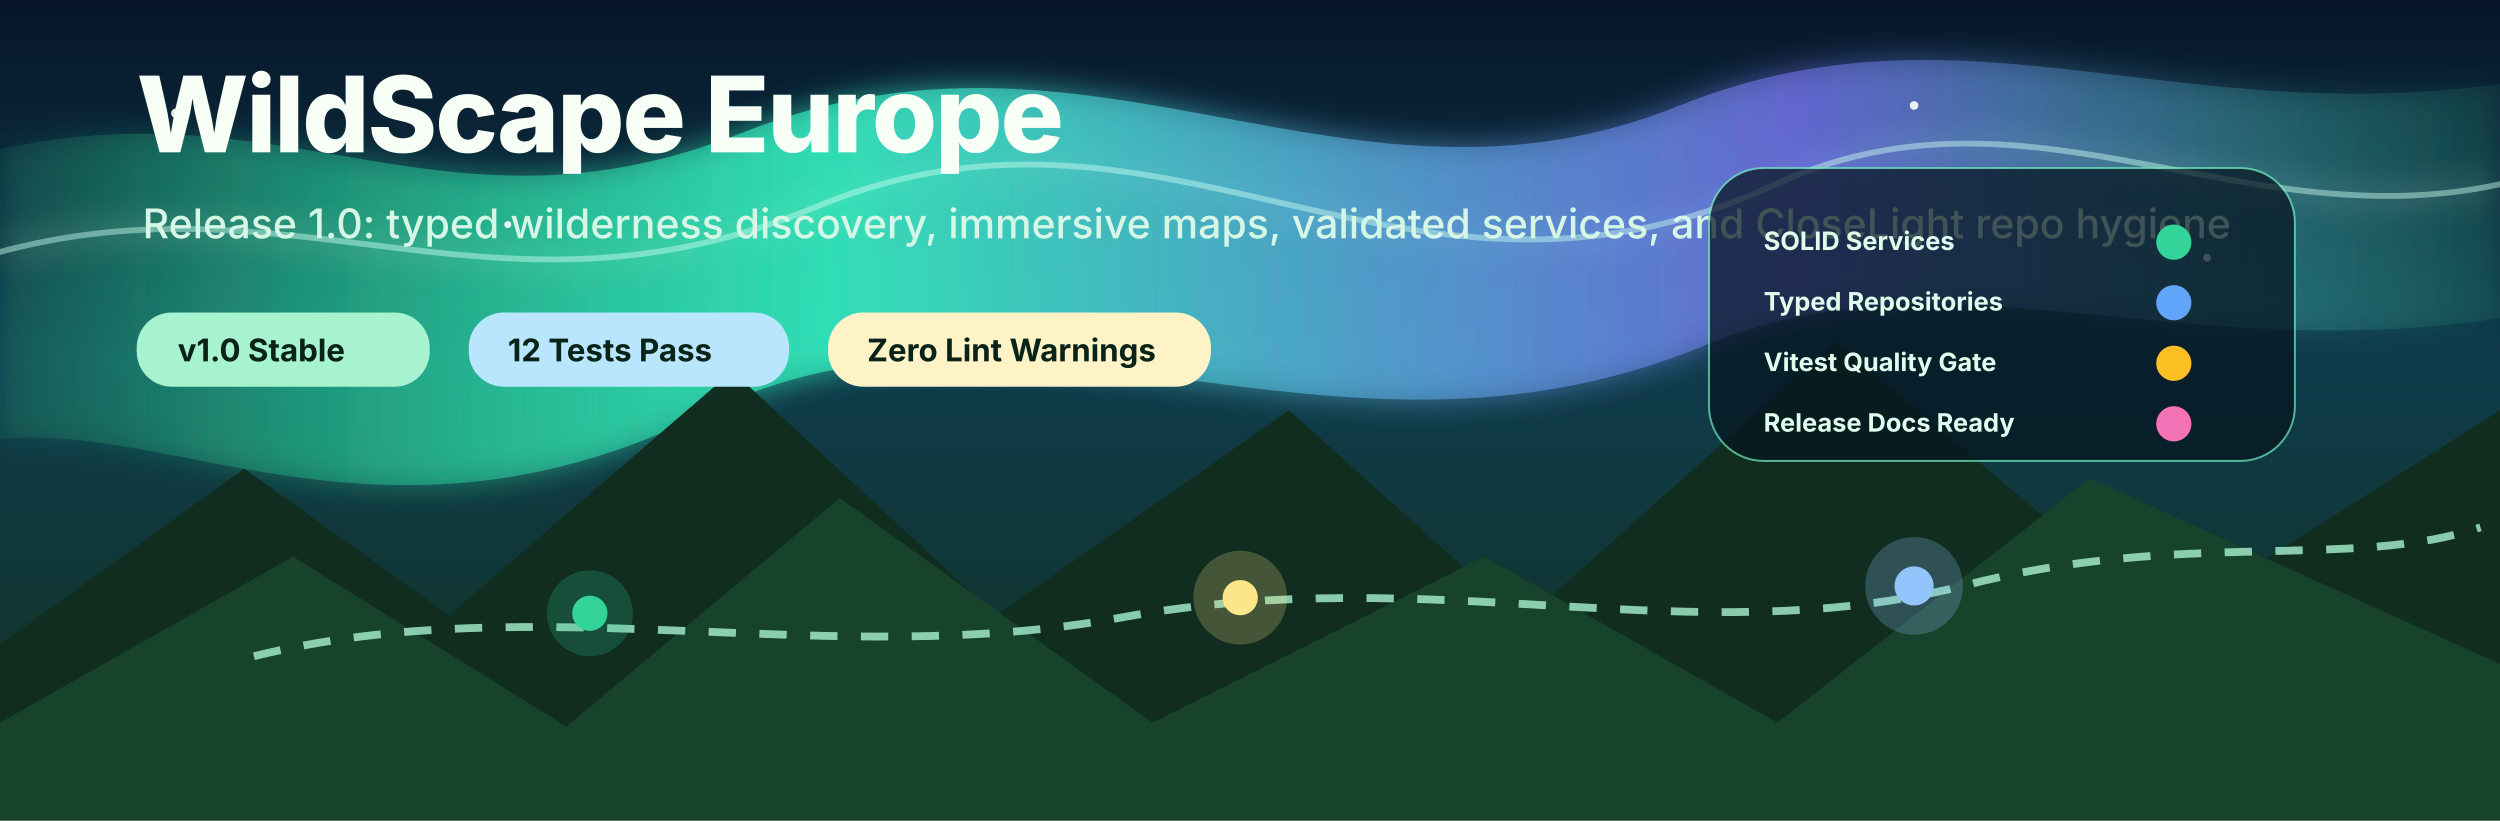
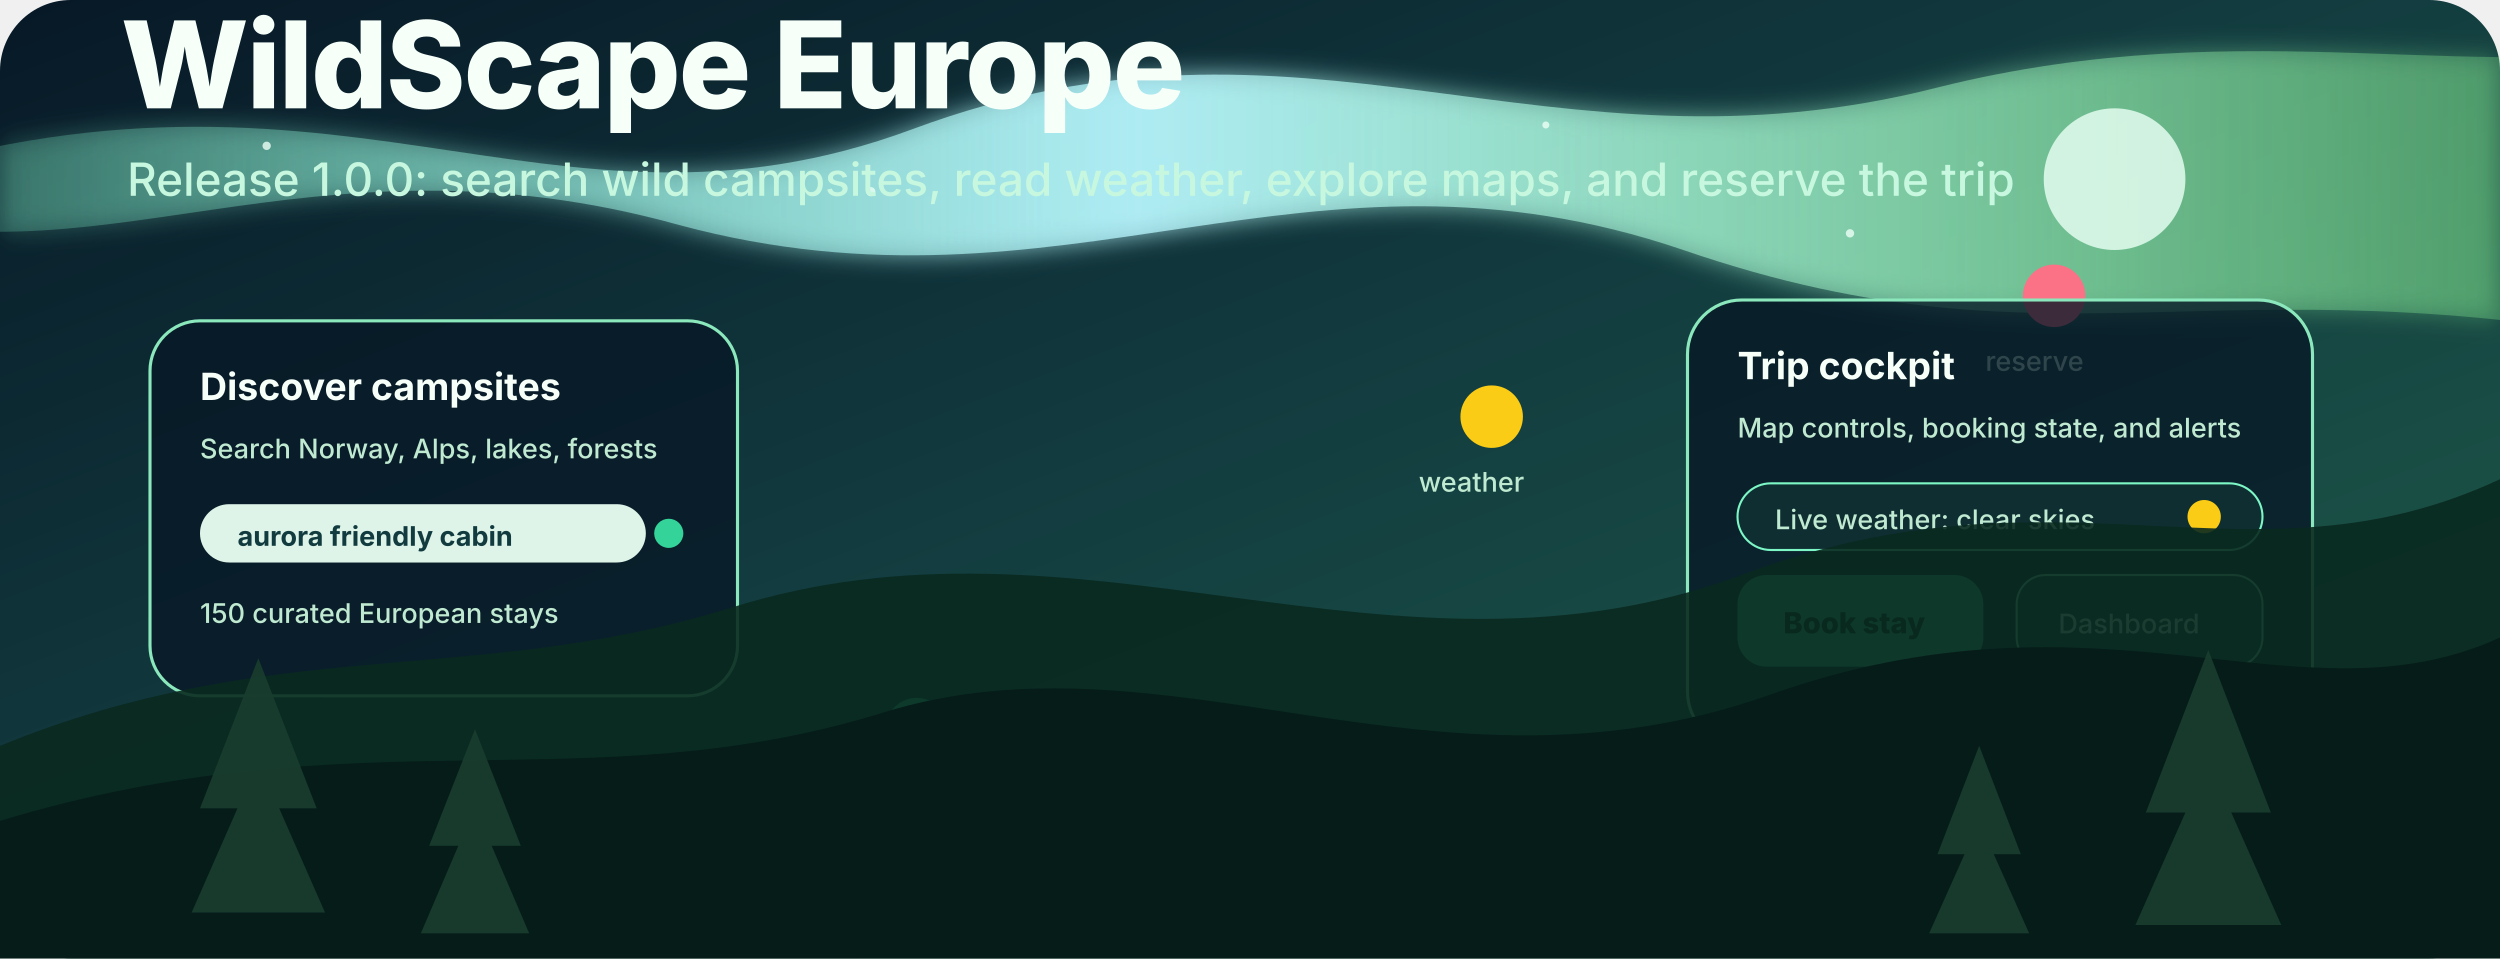
- <svg xmlns="http://www.w3.org/2000/svg" width="1280" height="420" viewBox="0 0 1280 420" role="img" aria-labelledby="title desc">
+ <svg xmlns="http://www.w3.org/2000/svg" viewBox="0 0 1200 460" role="img" aria-labelledby="title desc">
  <defs>
-     <linearGradient id="sky" x1="0" y1="0" x2="0" y2="1">
-       <stop offset="0%" stop-color="#071629" />
-       <stop offset="44%" stop-color="#0f3b4c" />
-       <stop offset="100%" stop-color="#12331f" />
+     <linearGradient id="sky" x1="0" y1="0" x2="1" y2="1">
+       <stop offset="0%" stop-color="#071826" />
+       <stop offset="45%" stop-color="#123b3f" />
+       <stop offset="100%" stop-color="#1f5f4a" />
    </linearGradient>
    <linearGradient id="aurora" x1="0" y1="0" x2="1" y2="0">
-       <stop offset="0%" stop-color="#2ef7a0" stop-opacity="0" />
-       <stop offset="35%" stop-color="#38f8c7" stop-opacity="0.75" />
-       <stop offset="70%" stop-color="#7d7cff" stop-opacity="0.6" />
-       <stop offset="100%" stop-color="#2ef7a0" stop-opacity="0" />
+       <stop offset="0%" stop-color="#7cf7c5" stop-opacity="0.15" />
+       <stop offset="45%" stop-color="#b8f7ff" stop-opacity="0.76" />
+       <stop offset="100%" stop-color="#8aff8a" stop-opacity="0.2" />
    </linearGradient>
-     <filter id="glow" x="-40%" y="-40%" width="180%" height="180%">
-       <feGaussianBlur stdDeviation="8" result="blur" />
+     <filter id="glow" x="-35%" y="-35%" width="170%" height="170%">
+       <feGaussianBlur stdDeviation="6" result="blur" />
      <feMerge>
        <feMergeNode in="blur" />
        <feMergeNode in="SourceGraphic" />
      </feMerge>
    </filter>
    <style>
-       .title { font: 800 54px Inter, Segoe UI, Arial, sans-serif; fill: #f7fff6; letter-spacing: -1px; }
-       .subtitle { font: 500 21px Inter, Segoe UI, Arial, sans-serif; fill: #d7f7e6; }
-       .badge { font: 700 16px Inter, Segoe UI, Arial, sans-serif; fill: #092319; }
-       .small { font: 700 13px Inter, Segoe UI, Arial, sans-serif; fill: #dfffee; }
-       .path { stroke-dasharray: 14 12; animation: dash 5s linear infinite; }
-       .pulse { transform-origin: center; animation: pulse 2.4s ease-in-out infinite; }
-       .float { animation: float 5.5s ease-in-out infinite; }
-       .aurora { animation: wave 8s ease-in-out infinite alternate; }
-       .spark { animation: blink 2.6s ease-in-out infinite; }
-       @keyframes dash { to { stroke-dashoffset: -160; } }
-       @keyframes pulse { 0%, 100% { opacity: .72; transform: scale(1); } 50% { opacity: 1; transform: scale(1.18); } }
-       @keyframes float { 0%, 100% { transform: translateY(0); } 50% { transform: translateY(-10px); } }
-       @keyframes wave { from { transform: translateX(-30px) skewX(-8deg); opacity: .55; } to { transform: translateX(42px) skewX(8deg); opacity: .9; } }
-       @keyframes blink { 0%, 100% { opacity: .25; } 50% { opacity: 1; } }
+       .title{font:800 58px Inter,Segoe UI,sans-serif;fill:#f7fff9;letter-spacing:-1px}.subtitle{font:500 22px Inter,Segoe UI,sans-serif;fill:#c7f8df}.panel{fill:rgba(7,24,38,.78);stroke:#8be8bc;stroke-width:1.5}.label{font:700 18px Inter,Segoe UI,sans-serif;fill:#f7fff9}.small{font:500 13px Inter,Segoe UI,sans-serif;fill:#bfe9d0}.route{fill:none;stroke:#9df7c8;stroke-width:5;stroke-linecap:round;stroke-dasharray:16 16;filter:url(#glow)}.pulse{animation:pulse 2.8s ease-in-out infinite}.drift{animation:drift 8s ease-in-out infinite alternate}.float{animation:float 5s ease-in-out infinite alternate}.draw{stroke-dasharray:900;stroke-dashoffset:900;animation:draw 6s ease-in-out infinite}.slide{animation:slide 7s ease-in-out infinite}.blink{animation:blink 2s ease-in-out infinite}@keyframes pulse{0%,100%{opacity:.48;transform:scale(.96);transform-origin:center}50%{opacity:1;transform:scale(1.05);transform-origin:center}}@keyframes drift{0%{transform:translateX(-24px)}100%{transform:translateX(28px)}}@keyframes float{0%{transform:translateY(0)}100%{transform:translateY(-16px)}}@keyframes draw{0%{stroke-dashoffset:900;opacity:.25}45%,70%{stroke-dashoffset:0;opacity:1}100%{stroke-dashoffset:-900;opacity:.25}}@keyframes slide{0%,100%{transform:translateX(0)}50%{transform:translateX(34px)}}@keyframes blink{0%,100%{opacity:.45}50%{opacity:1}}
    </style>
  </defs>
-   <rect width="1280" height="420" fill="url(#sky)" />
-   <g class="aurora" filter="url(#glow)">
-     <path d="M-60 95 C130 20 210 135 380 68 C560 -4 690 123 860 54 C1020 -10 1135 84 1340 31 L1340 150 C1140 205 1010 118 870 178 C680 255 520 132 360 212 C160 310 40 170 -60 250 Z" fill="url(#aurora)" opacity="0.85" />
-     <path d="M-20 135 C145 80 250 177 420 105 C600 32 720 182 910 94 C1050 30 1170 142 1320 82" fill="none" stroke="#cbfff1" stroke-width="3" opacity="0.45" />
+   <rect width="1200" height="460" rx="34" fill="url(#sky)" />
+   <path class="drift" d="M-80 92 C160 8 260 128 438 62 C626 -8 742 90 930 42 C1082 4 1192 44 1310 18 L1310 172 C1070 118 994 184 808 120 C626 58 512 158 326 108 C146 58 42 142 -80 98 Z" fill="url(#aurora)" filter="url(#glow)" />
+   <circle class="pulse" cx="1015" cy="86" r="34" fill="#e8fff3" opacity=".82" />
+   <g opacity=".8">
+     <circle cx="128" cy="70" r="2" fill="#ecfff5" />
+     <circle cx="270" cy="38" r="1.8" fill="#ecfff5" />
+     <circle cx="418" cy="92" r="2.2" fill="#ecfff5" />
+     <circle cx="742" cy="60" r="1.7" fill="#ecfff5" />
+     <circle cx="888" cy="112" r="2" fill="#ecfff5" />
  </g>
-   <g opacity="0.9">
-     <circle class="spark" cx="90" cy="58" r="2.4" fill="#ffffff" />
-     <circle class="spark" cx="260" cy="115" r="1.8" fill="#ffffff" style="animation-delay:.4s" />
-     <circle class="spark" cx="980" cy="54" r="2.2" fill="#ffffff" style="animation-delay:.8s" />
-     <circle class="spark" cx="1130" cy="132" r="2" fill="#ffffff" style="animation-delay:1.2s" />
+   <g transform="translate(58 52)">
+     <text class="title" x="0" y="0">WildScape Europe</text>
+     <text class="subtitle" x="3" y="42">Release 1.0.0: search wild campsites, read weather, explore maps, and reserve the trip</text>
  </g>
-   <path d="M0 330 L125 240 L230 315 L375 190 L510 315 L660 210 L780 318 L940 175 L1110 318 L1280 210 L1280 420 L0 420 Z" fill="#102d20" />
-   <path d="M0 370 L150 285 L290 372 L430 255 L590 370 L760 285 L910 370 L1070 245 L1280 340 L1280 420 L0 420 Z" fill="#17422b" />
-   <path d="M130 336 C275 300 425 344 575 316 C735 287 865 335 1005 300 C1115 271 1205 292 1270 270" class="path" fill="none" stroke="#a7f3d0" stroke-width="4" opacity="0.8" />
-   <g class="pulse" transform="translate(302 314)">
-     <circle r="22" fill="#34d399" opacity="0.2" />
-     <circle r="9" fill="#34d399" />
+   <g transform="translate(72 154)" class="float">
+     <rect class="panel" width="282" height="180" rx="24" />
+     <text class="label" x="24" y="38">Discover campsites</text>
+     <text class="small" x="24" y="66">Search Norway, Alps, lakes, forests</text>
+     <rect x="24" y="88" width="214" height="28" rx="14" fill="#e9fff2" opacity=".95" />
+     <text x="42" y="108" font-family="Inter,Segoe UI,sans-serif" font-size="13" font-weight="700" fill="#123b3f">aurora friendly cabin</text>
+     <circle class="blink" cx="249" cy="102" r="7" fill="#34d399" />
+     <text class="small" x="24" y="145">150 curated European stays</text>
  </g>
-   <g class="pulse" transform="translate(635 306)" style="animation-delay:.45s">
-     <circle r="24" fill="#fde68a" opacity="0.22" />
-     <circle r="9" fill="#fde68a" />
-   </g>
-   <g class="pulse" transform="translate(980 300)" style="animation-delay:.9s">
-     <circle r="25" fill="#93c5fd" opacity="0.24" />
-     <circle r="10" fill="#93c5fd" />
-   </g>
-   <g transform="translate(70 78)">
-     <text class="title" x="0" y="0">WildScape Europe</text>
-     <text class="subtitle" x="3" y="44">Release 1.0: typed wilderness discovery, immersive maps, validated services, and CloseLight repo hygiene</text>
-     <g class="float" transform="translate(0 82)">
-       <rect x="0" y="0" rx="18" width="150" height="38" fill="#a7f3d0" />
-       <text class="badge" x="21" y="25">v1.0 Stable</text>
+   <g transform="translate(424 128)">
+     <path class="draw route" d="M16 222 C110 102 204 182 292 72 C374 -28 482 28 562 14" />
+     <g class="pulse">
+       <circle cx="16" cy="222" r="15" fill="#34d399" />
+       <text x="-7" y="258" class="small">search</text>
    </g>
-     <g class="float" transform="translate(170 82)" style="animation-delay:.35s">
-       <rect x="0" y="0" rx="18" width="164" height="38" fill="#bae6fd" />
-       <text class="badge" x="20" y="25">12 Tests Pass</text>
+     <g class="pulse">
+       <circle cx="292" cy="72" r="15" fill="#facc15" />
+       <text x="257" y="108" class="small">weather</text>
    </g>
-     <g class="float" transform="translate(354 82)" style="animation-delay:.7s">
-       <rect x="0" y="0" rx="18" width="196" height="38" fill="#fef3c7" />
-       <text class="badge" x="20" y="25">Zero Lint Warnings</text>
+     <g class="pulse">
+       <circle cx="562" cy="14" r="15" fill="#fb7185" />
+       <text x="529" y="50" class="small">reserve</text>
    </g>
  </g>
-   <g transform="translate(875 86)">
-     <rect x="0" y="0" width="300" height="150" rx="28" fill="#06131f" opacity="0.72" stroke="#6ee7b7" />
-     <text class="small" x="28" y="42">SOLID Services</text>
-     <text class="small" x="28" y="73">Typed Repositories</text>
-     <text class="small" x="28" y="104">Vitest Quality Gate</text>
-     <text class="small" x="28" y="135">Release Docs Ready</text>
-     <circle class="pulse" cx="238" cy="38" r="9" fill="#34d399" />
-     <circle class="pulse" cx="238" cy="69" r="9" fill="#60a5fa" style="animation-delay:.35s" />
-     <circle class="pulse" cx="238" cy="100" r="9" fill="#fbbf24" style="animation-delay:.7s" />
-     <circle class="pulse" cx="238" cy="131" r="9" fill="#f472b6" style="animation-delay:1.05s" />
+   <g transform="translate(810 144)" class="slide">
+     <rect class="panel" width="300" height="214" rx="26" />
+     <text class="label" x="24" y="38">Trip cockpit</text>
+     <text class="small" x="24" y="66">Map controls, booking state, and alerts</text>
+     <g transform="translate(24 88)">
+       <rect width="252" height="32" rx="16" fill="#0f2e32" stroke="#7cf7c5" />
+       <text class="small" x="18" y="22">Live weather: clear skies</text>
+       <circle class="blink" cx="224" cy="16" r="8" fill="#facc15" />
+     </g>
+     <g transform="translate(24 132)">
+       <rect width="118" height="44" rx="14" fill="#34d399" opacity=".9" />
+       <text x="22" y="28" font-family="Inter,Segoe UI,sans-serif" font-size="14" font-weight="800" fill="#06251f">Book stay</text>
+       <rect x="134" width="118" height="44" rx="14" fill="#143f41" stroke="#8be8bc" />
+       <text class="small" x="154" y="28">Dashboard</text>
+     </g>
+   </g>
+   <path d="M0 358 C132 304 226 330 350 292 C520 238 668 338 836 276 C990 218 1080 286 1200 230 L1200 460 L0 460 Z" fill="#09291f" opacity=".9" />
+   <path d="M0 394 C172 342 282 386 424 342 C560 300 688 390 848 334 C1010 276 1104 350 1200 306 L1200 460 L0 460 Z" fill="#051c18" />
+   <g fill="#183c2d" opacity=".95">
+     <path d="M96 388 l28 -72 l28 72 h-18 l22 50 h-64 l22 -50z" />
+     <path d="M206 406 l22 -56 l22 56 h-14 l18 42 h-52 l18 -42z" />
+     <path d="M1030 390 l30 -78 l30 78 h-19 l24 54 h-70 l24 -54z" />
+     <path d="M930 410 l20 -52 l20 52 h-13 l17 38 h-48 l17 -38z" />
  </g>
</svg>
